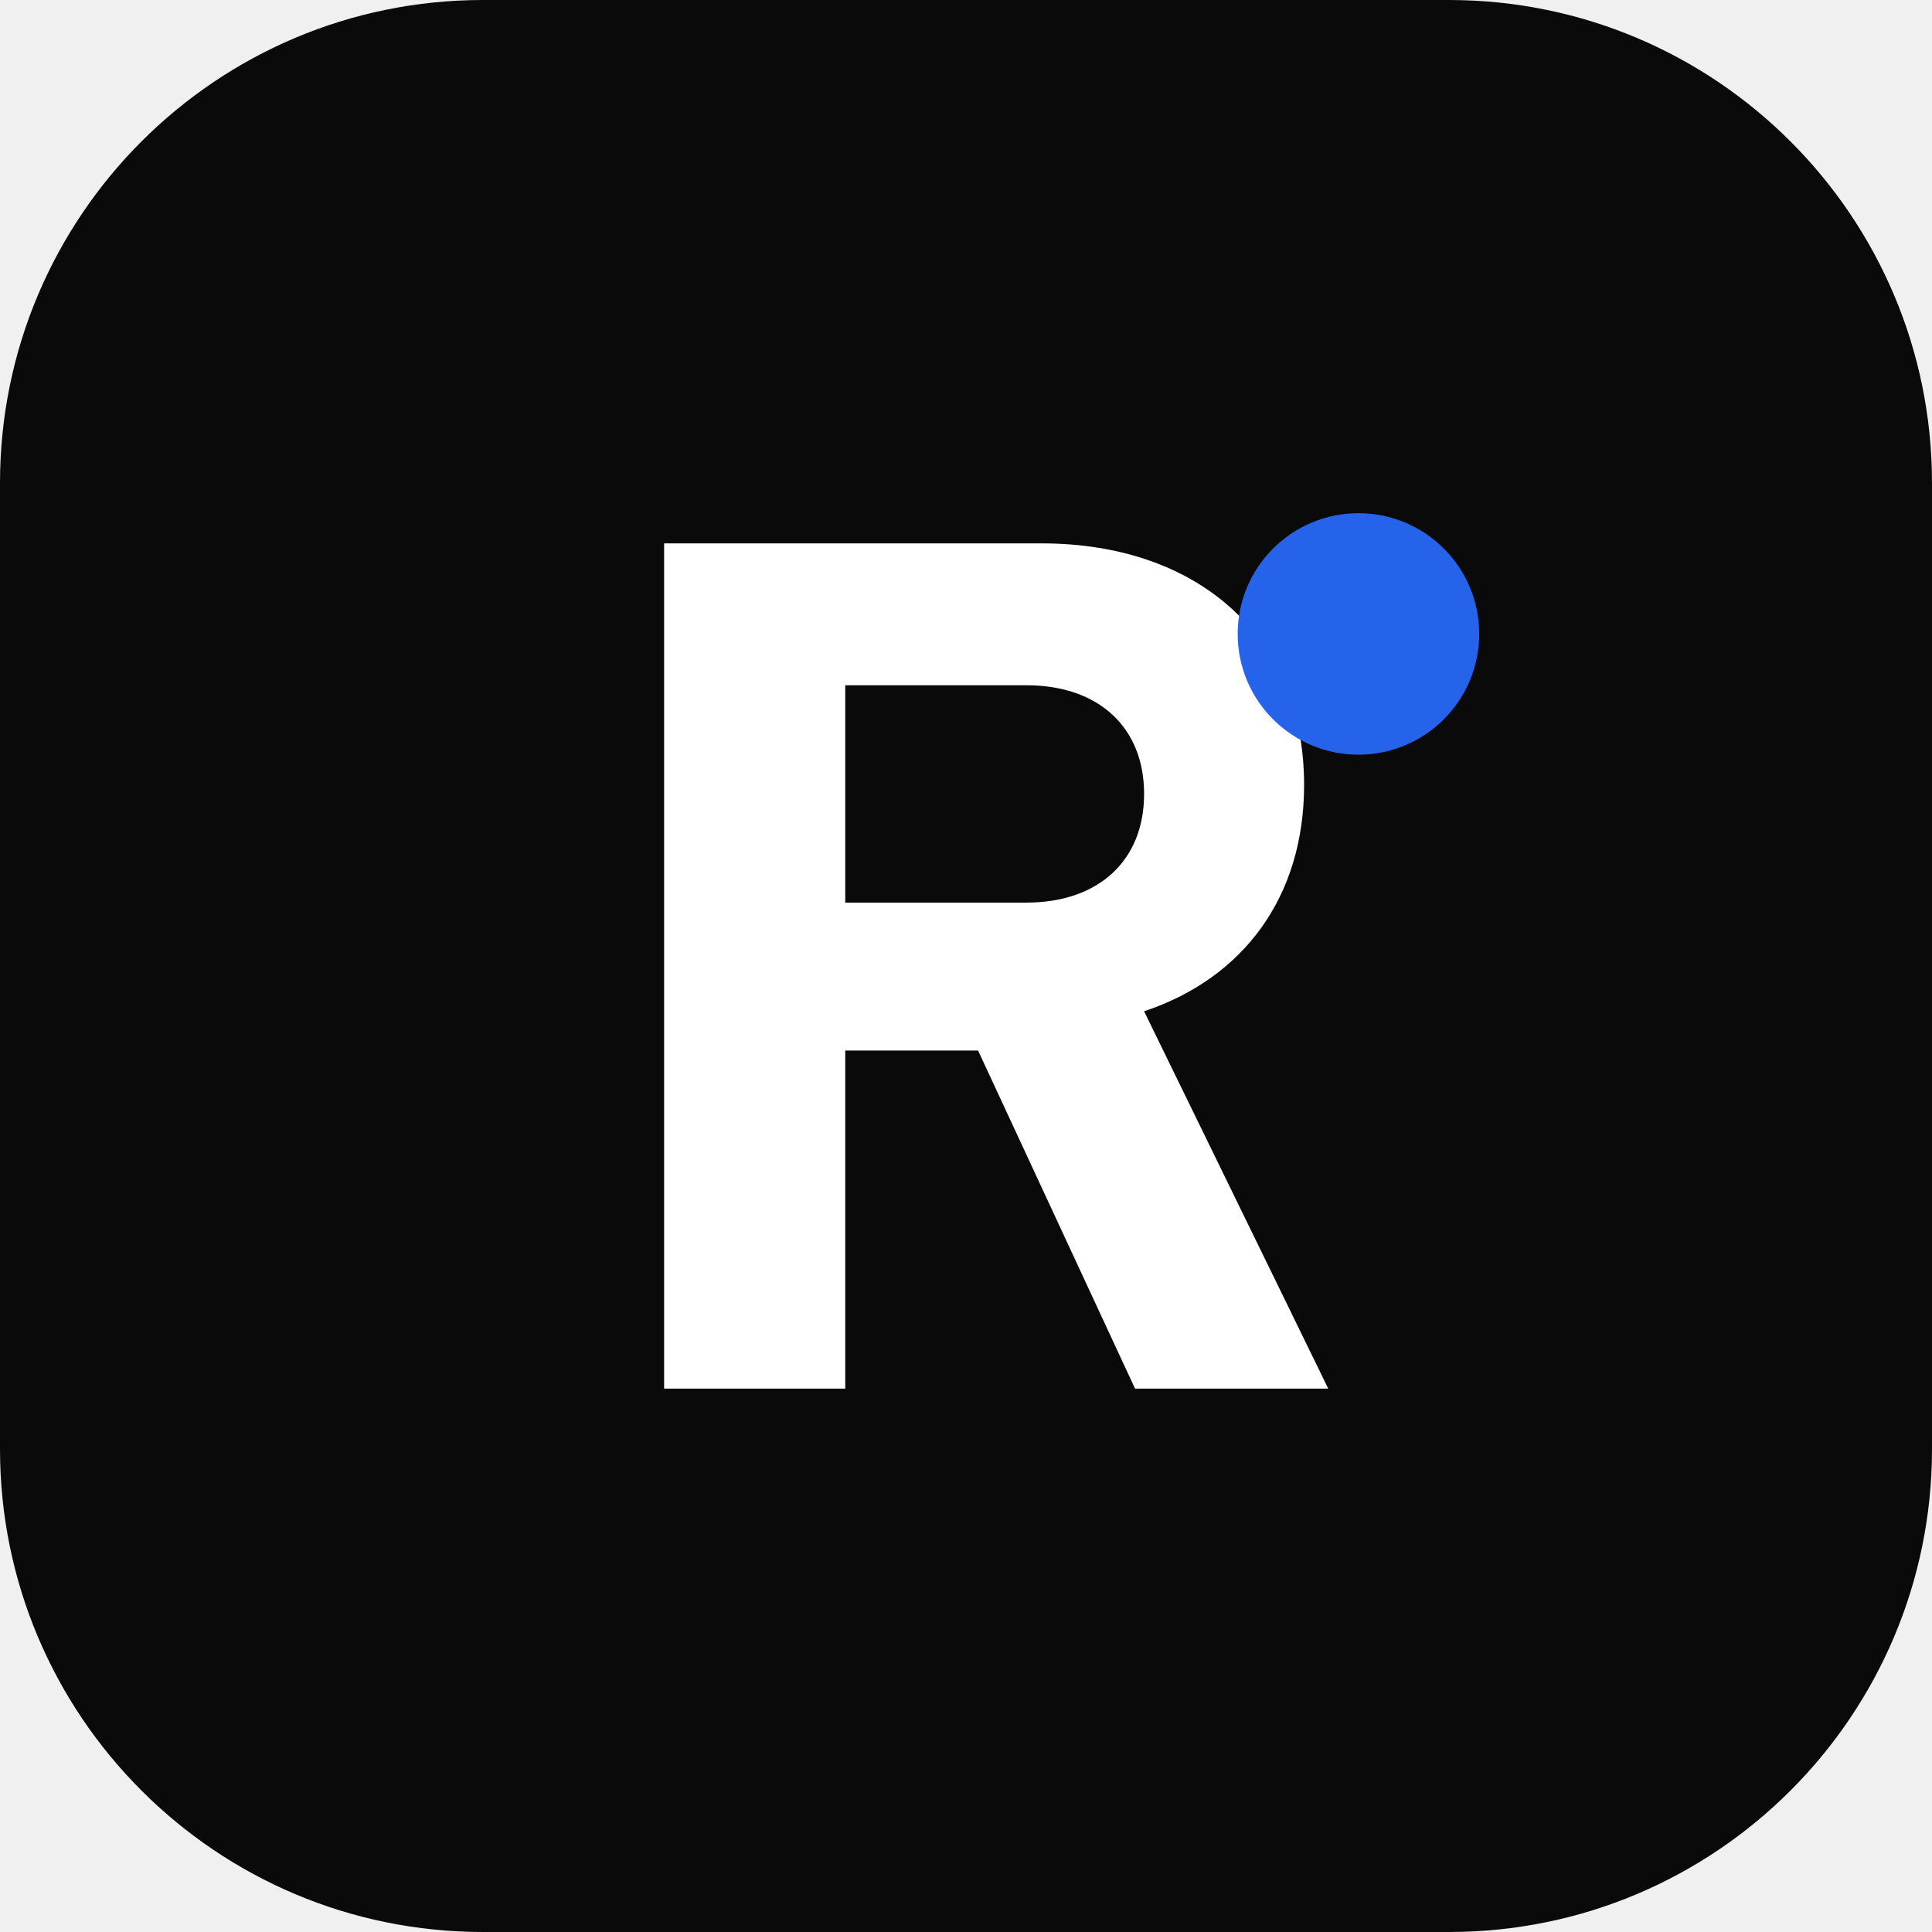
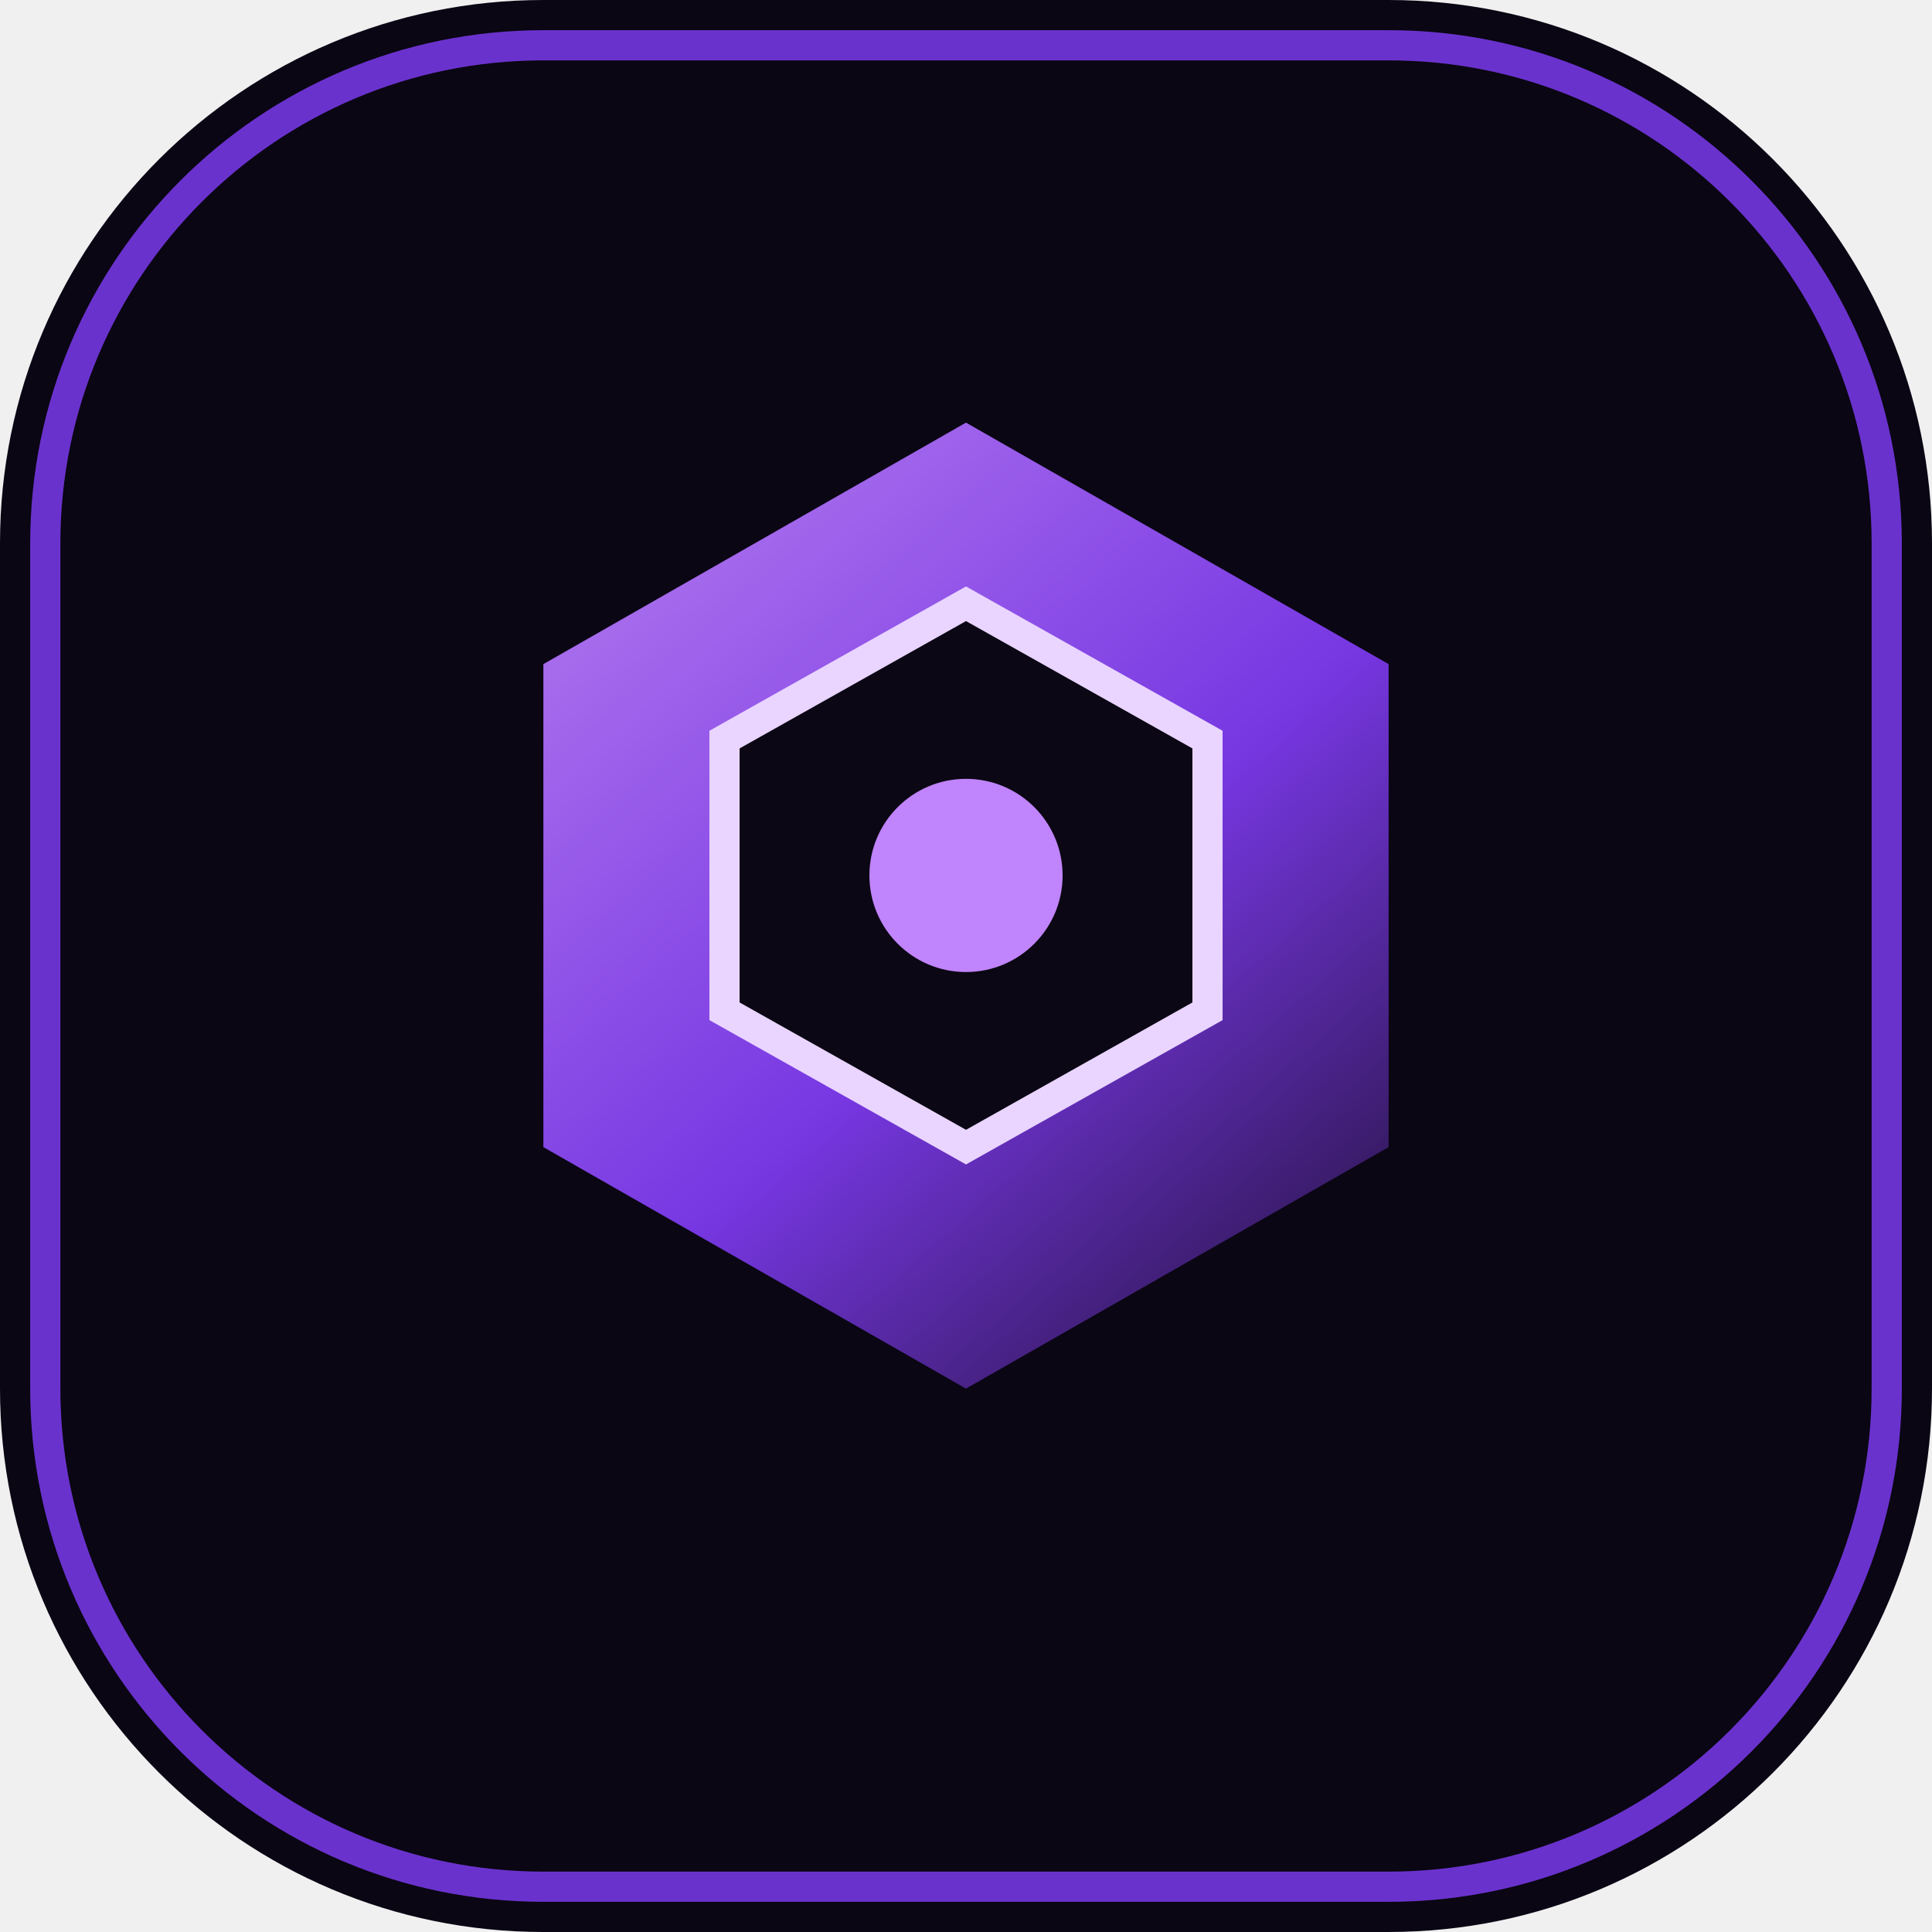
<svg xmlns="http://www.w3.org/2000/svg" width="64" height="64" viewBox="0 0 64 64" fill="none">
-   <rect width="64" height="64" rx="16" fill="#0a0a0b" />
-   <path d="M22 46V18h12.5c5.2 0 8.7 3.1 8.7 8 0 3.7-2 6.4-5.3 7.5L44 46h-6.4l-5.2-11.2H28V46h-6Zm6-16.1h6c2.4 0 3.9-1.4 3.9-3.6s-1.5-3.6-3.9-3.6h-6v7.2Z" fill="#ffffff" />
-   <circle cx="45" cy="21" r="4" fill="#2563eb" />
+   <rect width="64" height="64" rx="18" fill="#0a0614" />
+   <rect x="1.5" y="1.5" width="61" height="61" rx="16.5" stroke="#7c3aed" stroke-opacity="0.85" />
+   <path d="M32 14 L46 22 V38 L32 46 L18 38 V22 Z" fill="url(#g)" fill-opacity="0.95" />
+   <path d="M32 20 L40 24.5 V33.5 L32 38 L24 33.5 V24.5 Z" fill="#0b0714" stroke="#e9d5ff" />
+   <circle cx="32" cy="29" r="3.2" fill="#c084fc" />
+   <defs>
+     <linearGradient id="g" x1="18" y1="14" x2="46" y2="46" gradientUnits="userSpaceOnUse">
+       <stop stop-color="#c084fc" />
+       <stop offset="0.55" stop-color="#7c3aed" />
+       <stop offset="1" stop-color="#1e1033" />
+     </linearGradient>
+   </defs>
</svg>
